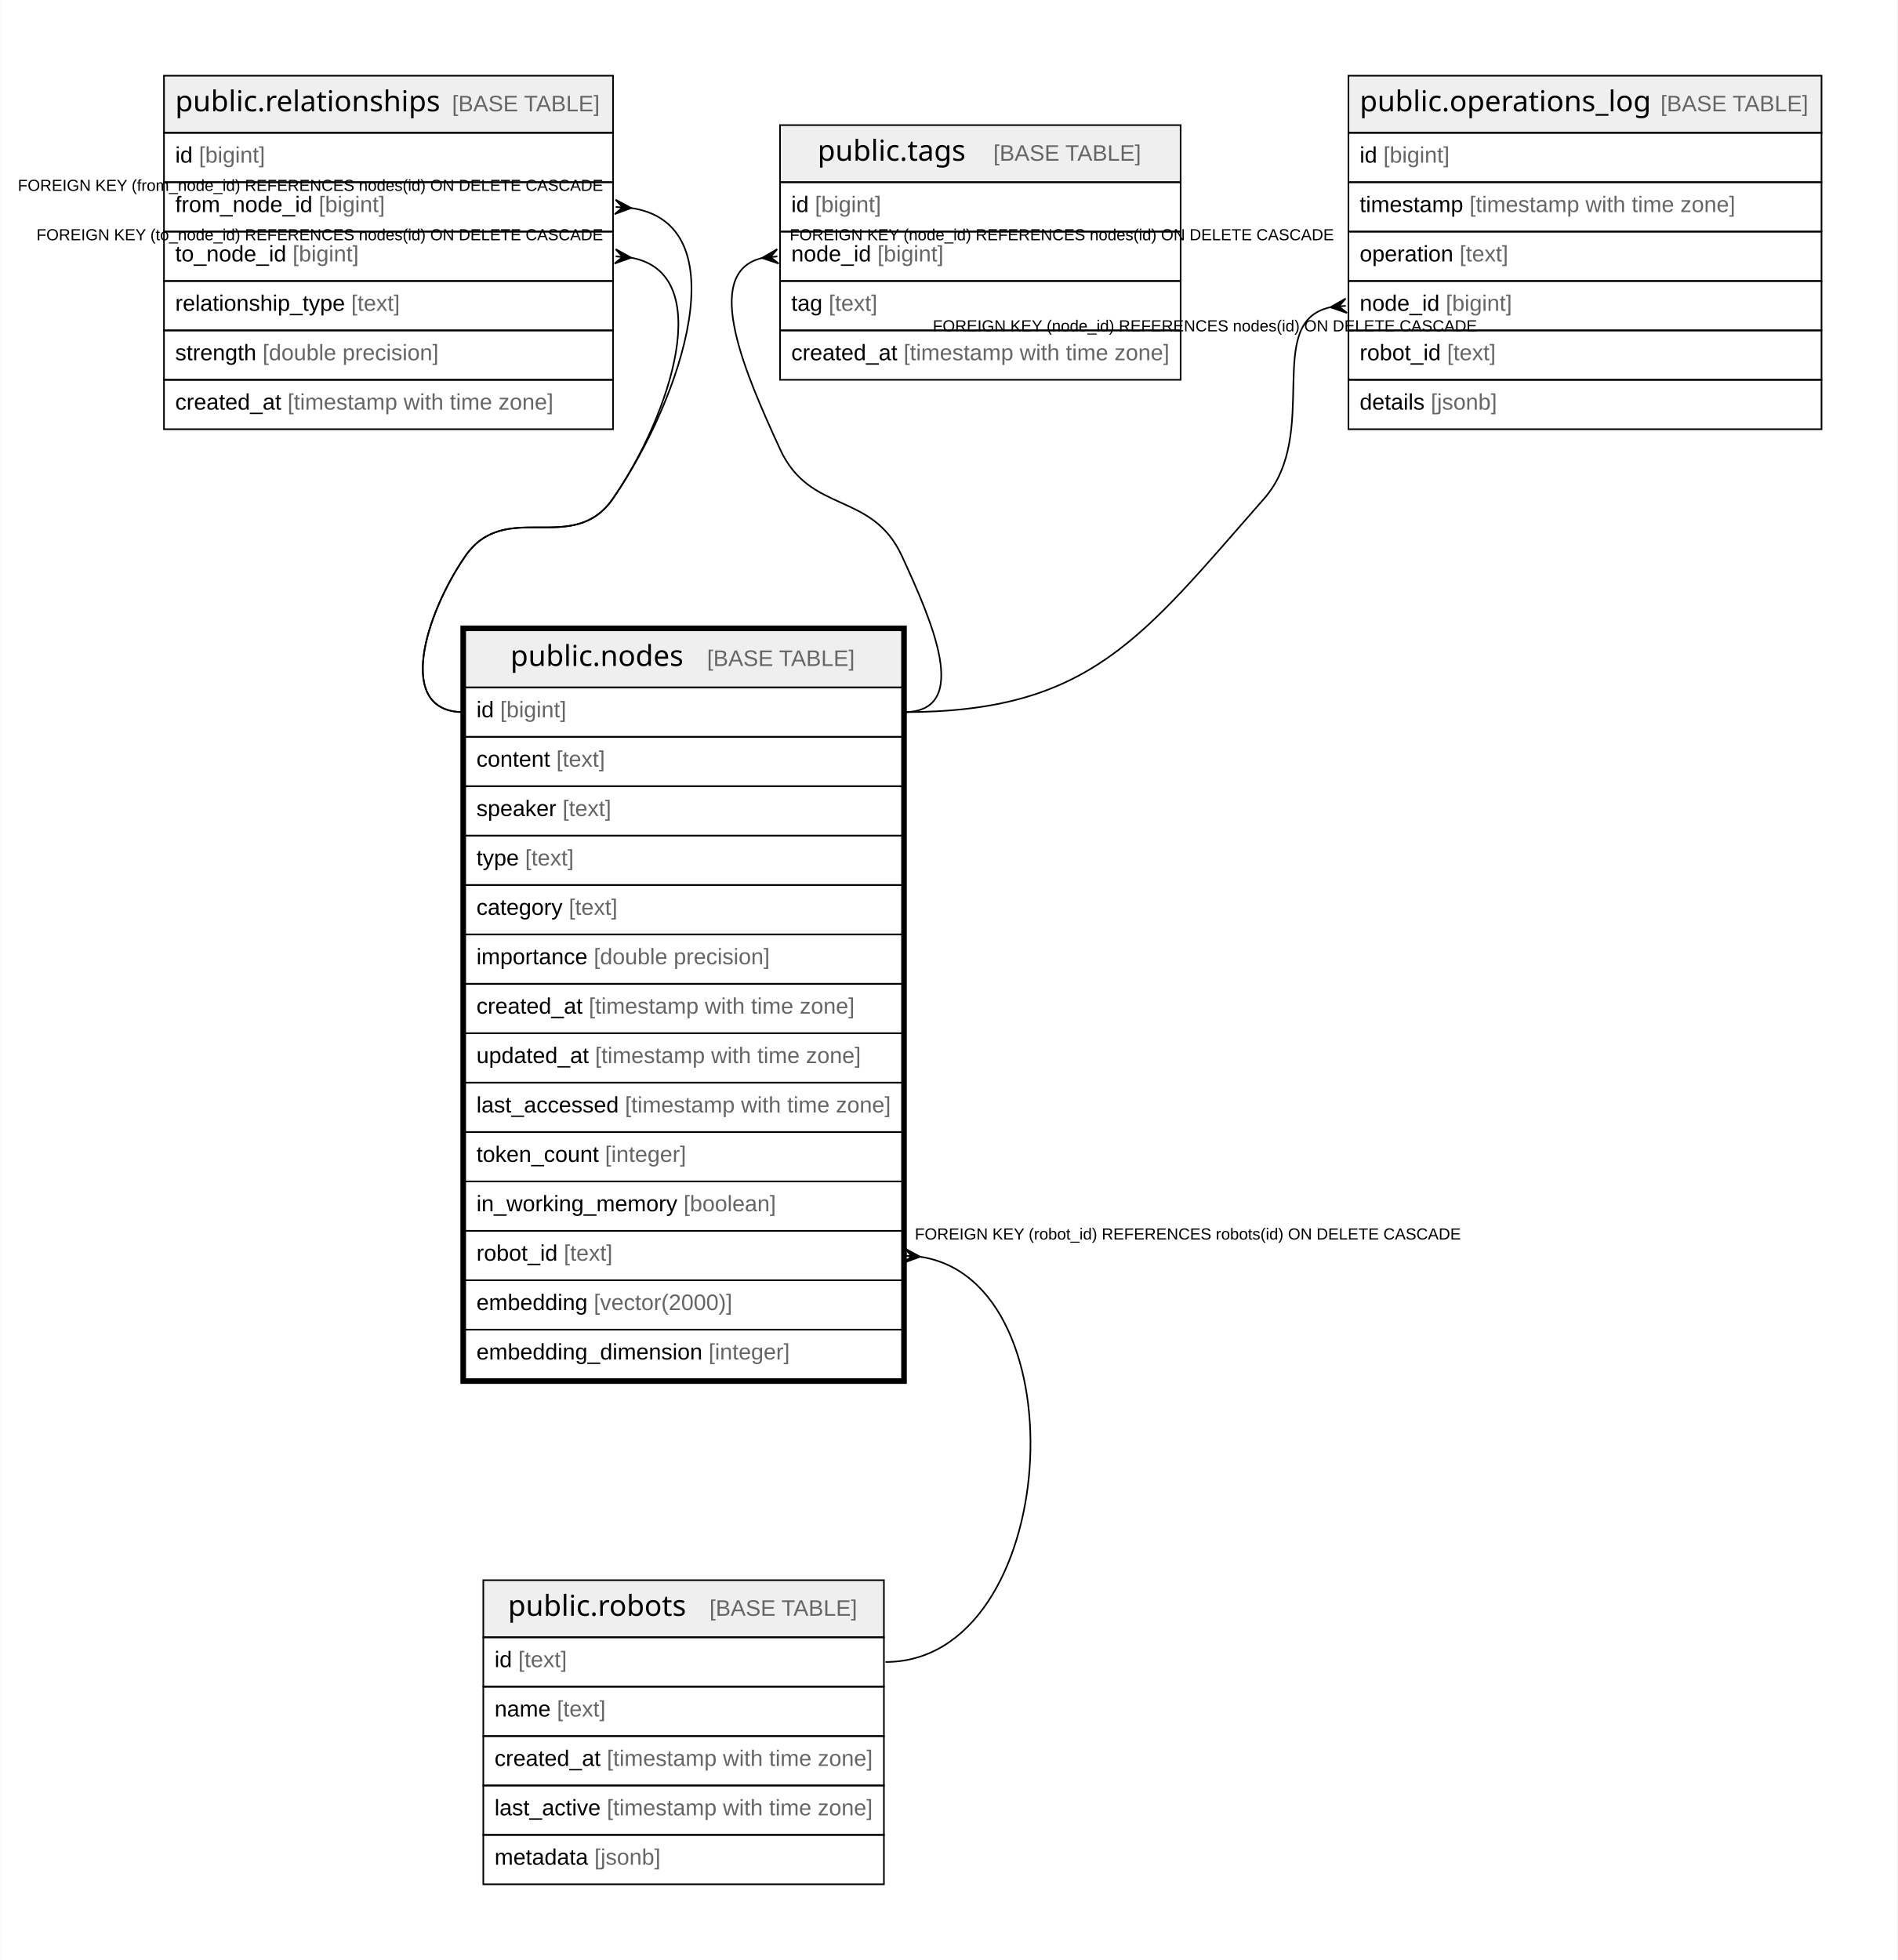
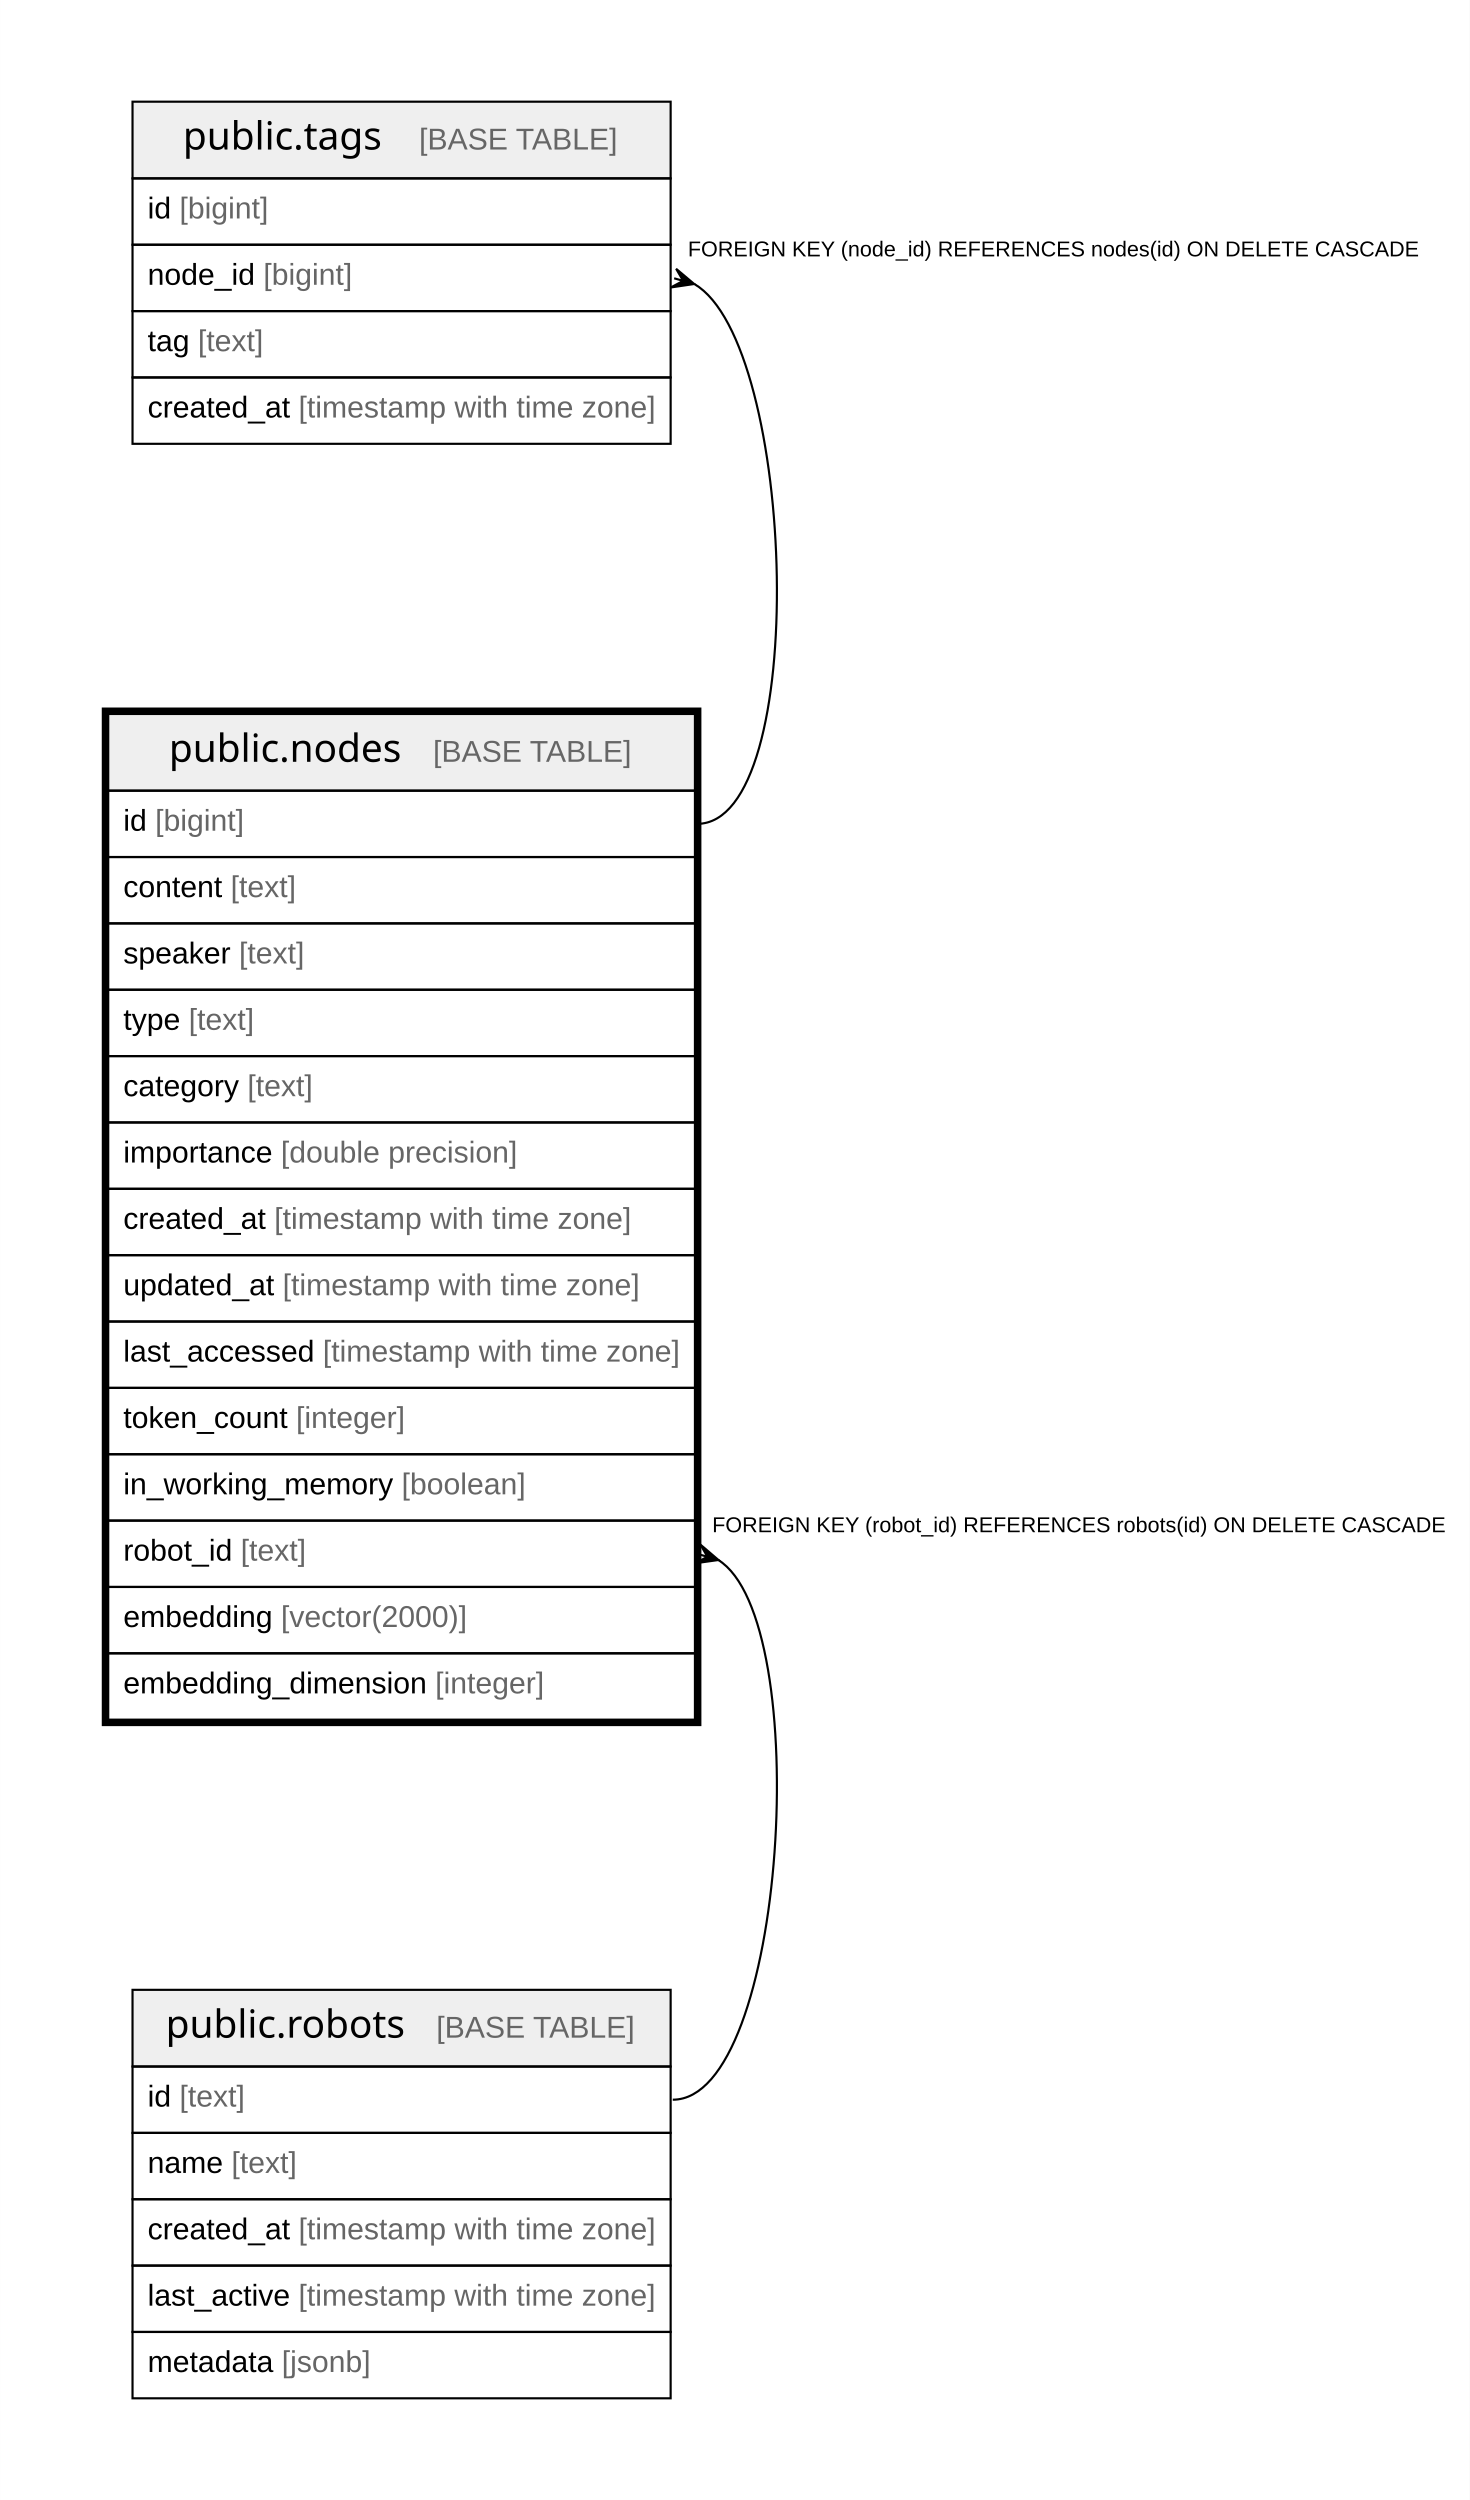
- <svg xmlns="http://www.w3.org/2000/svg" width="1183pt" height="1222pt" viewBox="0.00 0.00 1182.80 1222.00">
-   <g id="graph0" class="graph" transform="scale(1 1) rotate(0) translate(4 1218)">
-     <polygon fill="white" stroke="none" points="-4,4 -4,-1218 1178.8,-1218 1178.8,4 -4,4" />
+ <svg xmlns="http://www.w3.org/2000/svg" width="682pt" height="1160pt" viewBox="0.00 0.00 682.17 1160.40">
+   <g id="graph0" class="graph" transform="scale(1 1) rotate(0) translate(4 1156.4)">
+     <polygon fill="white" stroke="none" points="-4,4 -4,-1156.4 678.17,-1156.4 678.17,4 -4,4" />
    <g id="node1" class="node">
-       <polygon fill="#efefef" stroke="none" points="285.96,-789.4 285.96,-825 558.29,-825 558.29,-789.4 285.96,-789.4" />
-       <polygon fill="none" stroke="black" points="285.96,-789.4 285.96,-825 558.29,-825 558.29,-789.4 285.96,-789.4" />
-       <text text-anchor="start" x="314.14" y="-802.8" font-family="Arial Bold" font-size="18.00">public.nodes</text>
-       <text text-anchor="start" x="405.62" y="-802.8" font-family="Arial" font-size="14.00">    </text>
-       <text text-anchor="start" x="436.74" y="-802.8" font-family="Arial" font-size="14.00" fill="#666666">[BASE TABLE]</text>
-       <polygon fill="none" stroke="black" points="285.96,-758.6 285.96,-789.4 558.29,-789.4 558.29,-758.6 285.96,-758.6" />
-       <text text-anchor="start" x="292.96" y="-770.8" font-family="Arial" font-size="14.00">id </text>
-       <text text-anchor="start" x="307.75" y="-770.8" font-family="Arial" font-size="14.00" fill="#666666">[bigint]</text>
-       <polygon fill="none" stroke="black" points="285.96,-727.8 285.96,-758.6 558.29,-758.6 558.29,-727.8 285.96,-727.8" />
-       <text text-anchor="start" x="292.96" y="-740" font-family="Arial" font-size="14.00">content </text>
-       <text text-anchor="start" x="342.77" y="-740" font-family="Arial" font-size="14.00" fill="#666666">[text]</text>
-       <polygon fill="none" stroke="black" points="285.96,-697 285.96,-727.8 558.29,-727.8 558.29,-697 285.96,-697" />
-       <text text-anchor="start" x="292.96" y="-709.2" font-family="Arial" font-size="14.00">speaker </text>
-       <text text-anchor="start" x="346.66" y="-709.2" font-family="Arial" font-size="14.00" fill="#666666">[text]</text>
-       <polygon fill="none" stroke="black" points="285.96,-666.2 285.96,-697 558.29,-697 558.29,-666.2 285.96,-666.2" />
-       <text text-anchor="start" x="292.96" y="-678.4" font-family="Arial" font-size="14.00">type </text>
-       <text text-anchor="start" x="323.31" y="-678.4" font-family="Arial" font-size="14.00" fill="#666666">[text]</text>
-       <polygon fill="none" stroke="black" points="285.96,-635.4 285.96,-666.2 558.29,-666.2 558.29,-635.4 285.96,-635.4" />
-       <text text-anchor="start" x="292.96" y="-647.6" font-family="Arial" font-size="14.00">category </text>
-       <text text-anchor="start" x="350.54" y="-647.6" font-family="Arial" font-size="14.00" fill="#666666">[text]</text>
-       <polygon fill="none" stroke="black" points="285.96,-604.6 285.96,-635.4 558.29,-635.4 558.29,-604.6 285.96,-604.6" />
-       <text text-anchor="start" x="292.96" y="-616.8" font-family="Arial" font-size="14.00">importance </text>
-       <text text-anchor="start" x="366.1" y="-616.8" font-family="Arial" font-size="14.00" fill="#666666">[double precision]</text>
-       <polygon fill="none" stroke="black" points="285.96,-573.8 285.96,-604.6 558.29,-604.6 558.29,-573.8 285.96,-573.8" />
-       <text text-anchor="start" x="292.96" y="-586" font-family="Arial" font-size="14.00">created_at </text>
-       <text text-anchor="start" x="363.01" y="-586" font-family="Arial" font-size="14.00" fill="#666666">[timestamp with time zone]</text>
-       <polygon fill="none" stroke="black" points="285.96,-543 285.96,-573.8 558.29,-573.8 558.29,-543 285.96,-543" />
-       <text text-anchor="start" x="292.96" y="-555.2" font-family="Arial" font-size="14.00">updated_at </text>
-       <text text-anchor="start" x="366.92" y="-555.2" font-family="Arial" font-size="14.00" fill="#666666">[timestamp with time zone]</text>
-       <polygon fill="none" stroke="black" points="285.96,-512.2 285.96,-543 558.29,-543 558.29,-512.2 285.96,-512.2" />
-       <text text-anchor="start" x="292.96" y="-524.4" font-family="Arial" font-size="14.00">last_accessed </text>
-       <text text-anchor="start" x="385.57" y="-524.4" font-family="Arial" font-size="14.00" fill="#666666">[timestamp with time zone]</text>
-       <polygon fill="none" stroke="black" points="285.96,-481.4 285.96,-512.2 558.29,-512.2 558.29,-481.4 285.96,-481.4" />
-       <text text-anchor="start" x="292.96" y="-493.6" font-family="Arial" font-size="14.00">token_count </text>
-       <text text-anchor="start" x="373.13" y="-493.6" font-family="Arial" font-size="14.00" fill="#666666">[integer]</text>
-       <polygon fill="none" stroke="black" points="285.96,-450.6 285.96,-481.4 558.29,-481.4 558.29,-450.6 285.96,-450.6" />
-       <text text-anchor="start" x="292.96" y="-462.8" font-family="Arial" font-size="14.00">in_working_memory </text>
-       <text text-anchor="start" x="422.12" y="-462.8" font-family="Arial" font-size="14.00" fill="#666666">[boolean]</text>
-       <polygon fill="none" stroke="black" points="285.96,-419.8 285.96,-450.6 558.29,-450.6 558.29,-419.8 285.96,-419.8" />
-       <text text-anchor="start" x="292.96" y="-432" font-family="Arial" font-size="14.00">robot_id </text>
-       <text text-anchor="start" x="347.44" y="-432" font-family="Arial" font-size="14.00" fill="#666666">[text]</text>
-       <polygon fill="none" stroke="black" points="285.96,-389 285.96,-419.8 558.29,-419.8 558.29,-389 285.96,-389" />
-       <text text-anchor="start" x="292.96" y="-401.2" font-family="Arial" font-size="14.00">embedding </text>
-       <text text-anchor="start" x="366.12" y="-401.2" font-family="Arial" font-size="14.00" fill="#666666">[vector(2000)]</text>
-       <polygon fill="none" stroke="black" points="285.96,-358.2 285.96,-389 558.29,-389 558.29,-358.2 285.96,-358.2" />
-       <text text-anchor="start" x="292.96" y="-370.4" font-family="Arial" font-size="14.00">embedding_dimension </text>
-       <text text-anchor="start" x="437.72" y="-370.4" font-family="Arial" font-size="14.00" fill="#666666">[integer]</text>
-       <polygon fill="none" stroke="black" stroke-width="3" points="284.46,-356.7 284.46,-826.5 559.79,-826.5 559.79,-356.7 284.46,-356.7" />
+       <polygon fill="#efefef" stroke="none" points="46.2,-789.4 46.2,-825 318.53,-825 318.53,-789.4 46.2,-789.4" />
+       <polygon fill="none" stroke="black" points="46.2,-789.4 46.2,-825 318.53,-825 318.53,-789.4 46.2,-789.4" />
+       <text text-anchor="start" x="74.38" y="-802.8" font-family="Arial Bold" font-size="18.00">public.nodes</text>
+       <text text-anchor="start" x="165.86" y="-802.8" font-family="Arial" font-size="14.00">    </text>
+       <text text-anchor="start" x="196.98" y="-802.8" font-family="Arial" font-size="14.00" fill="#666666">[BASE TABLE]</text>
+       <polygon fill="none" stroke="black" points="46.2,-758.6 46.2,-789.4 318.53,-789.4 318.53,-758.6 46.2,-758.6" />
+       <text text-anchor="start" x="53.2" y="-770.8" font-family="Arial" font-size="14.00">id </text>
+       <text text-anchor="start" x="67.99" y="-770.8" font-family="Arial" font-size="14.00" fill="#666666">[bigint]</text>
+       <polygon fill="none" stroke="black" points="46.2,-727.8 46.2,-758.6 318.53,-758.6 318.53,-727.8 46.2,-727.8" />
+       <text text-anchor="start" x="53.2" y="-740" font-family="Arial" font-size="14.00">content </text>
+       <text text-anchor="start" x="103.01" y="-740" font-family="Arial" font-size="14.00" fill="#666666">[text]</text>
+       <polygon fill="none" stroke="black" points="46.2,-697 46.2,-727.8 318.53,-727.8 318.53,-697 46.2,-697" />
+       <text text-anchor="start" x="53.2" y="-709.2" font-family="Arial" font-size="14.00">speaker </text>
+       <text text-anchor="start" x="106.9" y="-709.2" font-family="Arial" font-size="14.00" fill="#666666">[text]</text>
+       <polygon fill="none" stroke="black" points="46.2,-666.2 46.2,-697 318.53,-697 318.53,-666.2 46.2,-666.2" />
+       <text text-anchor="start" x="53.2" y="-678.4" font-family="Arial" font-size="14.00">type </text>
+       <text text-anchor="start" x="83.55" y="-678.4" font-family="Arial" font-size="14.00" fill="#666666">[text]</text>
+       <polygon fill="none" stroke="black" points="46.2,-635.4 46.2,-666.2 318.53,-666.2 318.53,-635.4 46.2,-635.4" />
+       <text text-anchor="start" x="53.2" y="-647.6" font-family="Arial" font-size="14.00">category </text>
+       <text text-anchor="start" x="110.79" y="-647.6" font-family="Arial" font-size="14.00" fill="#666666">[text]</text>
+       <polygon fill="none" stroke="black" points="46.2,-604.6 46.2,-635.4 318.53,-635.4 318.53,-604.6 46.2,-604.6" />
+       <text text-anchor="start" x="53.2" y="-616.8" font-family="Arial" font-size="14.00">importance </text>
+       <text text-anchor="start" x="126.34" y="-616.8" font-family="Arial" font-size="14.00" fill="#666666">[double precision]</text>
+       <polygon fill="none" stroke="black" points="46.2,-573.8 46.2,-604.6 318.53,-604.6 318.53,-573.8 46.2,-573.8" />
+       <text text-anchor="start" x="53.2" y="-586" font-family="Arial" font-size="14.00">created_at </text>
+       <text text-anchor="start" x="123.25" y="-586" font-family="Arial" font-size="14.00" fill="#666666">[timestamp with time zone]</text>
+       <polygon fill="none" stroke="black" points="46.2,-543 46.2,-573.8 318.53,-573.8 318.53,-543 46.2,-543" />
+       <text text-anchor="start" x="53.2" y="-555.2" font-family="Arial" font-size="14.00">updated_at </text>
+       <text text-anchor="start" x="127.16" y="-555.2" font-family="Arial" font-size="14.00" fill="#666666">[timestamp with time zone]</text>
+       <polygon fill="none" stroke="black" points="46.2,-512.2 46.2,-543 318.53,-543 318.53,-512.2 46.2,-512.2" />
+       <text text-anchor="start" x="53.2" y="-524.4" font-family="Arial" font-size="14.00">last_accessed </text>
+       <text text-anchor="start" x="145.81" y="-524.4" font-family="Arial" font-size="14.00" fill="#666666">[timestamp with time zone]</text>
+       <polygon fill="none" stroke="black" points="46.2,-481.4 46.2,-512.2 318.53,-512.2 318.53,-481.4 46.2,-481.4" />
+       <text text-anchor="start" x="53.2" y="-493.6" font-family="Arial" font-size="14.00">token_count </text>
+       <text text-anchor="start" x="133.37" y="-493.6" font-family="Arial" font-size="14.00" fill="#666666">[integer]</text>
+       <polygon fill="none" stroke="black" points="46.2,-450.6 46.2,-481.4 318.53,-481.4 318.53,-450.6 46.2,-450.6" />
+       <text text-anchor="start" x="53.2" y="-462.8" font-family="Arial" font-size="14.00">in_working_memory </text>
+       <text text-anchor="start" x="182.36" y="-462.8" font-family="Arial" font-size="14.00" fill="#666666">[boolean]</text>
+       <polygon fill="none" stroke="black" points="46.2,-419.8 46.2,-450.6 318.53,-450.6 318.53,-419.8 46.2,-419.8" />
+       <text text-anchor="start" x="53.2" y="-432" font-family="Arial" font-size="14.00">robot_id </text>
+       <text text-anchor="start" x="107.68" y="-432" font-family="Arial" font-size="14.00" fill="#666666">[text]</text>
+       <polygon fill="none" stroke="black" points="46.2,-389 46.2,-419.8 318.53,-419.8 318.53,-389 46.2,-389" />
+       <text text-anchor="start" x="53.2" y="-401.2" font-family="Arial" font-size="14.00">embedding </text>
+       <text text-anchor="start" x="126.37" y="-401.2" font-family="Arial" font-size="14.00" fill="#666666">[vector(2000)]</text>
+       <polygon fill="none" stroke="black" points="46.2,-358.2 46.2,-389 318.53,-389 318.53,-358.2 46.2,-358.2" />
+       <text text-anchor="start" x="53.2" y="-370.4" font-family="Arial" font-size="14.00">embedding_dimension </text>
+       <text text-anchor="start" x="197.96" y="-370.4" font-family="Arial" font-size="14.00" fill="#666666">[integer]</text>
+       <polygon fill="none" stroke="black" stroke-width="3" points="44.7,-356.7 44.7,-826.5 320.03,-826.5 320.03,-356.7 44.7,-356.7" />
    </g>
-     <g id="node5" class="node">
-       <polygon fill="#efefef" stroke="none" points="297.24,-197.2 297.24,-232.8 547.01,-232.8 547.01,-197.2 297.24,-197.2" />
-       <polygon fill="none" stroke="black" points="297.24,-197.2 297.24,-232.8 547.01,-232.8 547.01,-197.2 297.24,-197.2" />
-       <text text-anchor="start" x="312.63" y="-210.6" font-family="Arial Bold" font-size="18.00">public.robots</text>
-       <text text-anchor="start" x="407.12" y="-210.6" font-family="Arial" font-size="14.00">    </text>
-       <text text-anchor="start" x="438.24" y="-210.6" font-family="Arial" font-size="14.00" fill="#666666">[BASE TABLE]</text>
-       <polygon fill="none" stroke="black" points="297.24,-166.4 297.24,-197.2 547.01,-197.2 547.01,-166.4 297.24,-166.4" />
-       <text text-anchor="start" x="304.24" y="-178.6" font-family="Arial" font-size="14.00">id </text>
-       <text text-anchor="start" x="319.02" y="-178.6" font-family="Arial" font-size="14.00" fill="#666666">[text]</text>
-       <polygon fill="none" stroke="black" points="297.24,-135.6 297.24,-166.4 547.01,-166.4 547.01,-135.6 297.24,-135.6" />
-       <text text-anchor="start" x="304.24" y="-147.8" font-family="Arial" font-size="14.00">name </text>
-       <text text-anchor="start" x="343.15" y="-147.8" font-family="Arial" font-size="14.00" fill="#666666">[text]</text>
-       <polygon fill="none" stroke="black" points="297.24,-104.8 297.24,-135.6 547.01,-135.6 547.01,-104.8 297.24,-104.8" />
-       <text text-anchor="start" x="304.24" y="-117" font-family="Arial" font-size="14.00">created_at </text>
-       <text text-anchor="start" x="374.29" y="-117" font-family="Arial" font-size="14.00" fill="#666666">[timestamp with time zone]</text>
-       <polygon fill="none" stroke="black" points="297.24,-74 297.24,-104.8 547.01,-104.8 547.01,-74 297.24,-74" />
-       <text text-anchor="start" x="304.24" y="-86.2" font-family="Arial" font-size="14.00">last_active </text>
-       <text text-anchor="start" x="374.27" y="-86.2" font-family="Arial" font-size="14.00" fill="#666666">[timestamp with time zone]</text>
-       <polygon fill="none" stroke="black" points="297.24,-43.2 297.24,-74 547.01,-74 547.01,-43.2 297.24,-43.2" />
-       <text text-anchor="start" x="304.24" y="-55.4" font-family="Arial" font-size="14.00">metadata </text>
-       <text text-anchor="start" x="366.5" y="-55.4" font-family="Arial" font-size="14.00" fill="#666666">[jsonb]</text>
+     <g id="node3" class="node">
+       <polygon fill="#efefef" stroke="none" points="57.48,-197.2 57.48,-232.8 307.25,-232.8 307.25,-197.2 57.48,-197.2" />
+       <polygon fill="none" stroke="black" points="57.48,-197.2 57.48,-232.8 307.25,-232.8 307.25,-197.2 57.48,-197.2" />
+       <text text-anchor="start" x="72.87" y="-210.6" font-family="Arial Bold" font-size="18.00">public.robots</text>
+       <text text-anchor="start" x="167.37" y="-210.6" font-family="Arial" font-size="14.00">    </text>
+       <text text-anchor="start" x="198.48" y="-210.6" font-family="Arial" font-size="14.00" fill="#666666">[BASE TABLE]</text>
+       <polygon fill="none" stroke="black" points="57.48,-166.4 57.48,-197.2 307.25,-197.2 307.25,-166.4 57.48,-166.4" />
+       <text text-anchor="start" x="64.48" y="-178.6" font-family="Arial" font-size="14.00">id </text>
+       <text text-anchor="start" x="79.27" y="-178.6" font-family="Arial" font-size="14.00" fill="#666666">[text]</text>
+       <polygon fill="none" stroke="black" points="57.48,-135.6 57.48,-166.4 307.25,-166.4 307.25,-135.6 57.48,-135.6" />
+       <text text-anchor="start" x="64.48" y="-147.8" font-family="Arial" font-size="14.00">name </text>
+       <text text-anchor="start" x="103.39" y="-147.8" font-family="Arial" font-size="14.00" fill="#666666">[text]</text>
+       <polygon fill="none" stroke="black" points="57.48,-104.8 57.48,-135.6 307.25,-135.6 307.25,-104.8 57.48,-104.8" />
+       <text text-anchor="start" x="64.48" y="-117" font-family="Arial" font-size="14.00">created_at </text>
+       <text text-anchor="start" x="134.53" y="-117" font-family="Arial" font-size="14.00" fill="#666666">[timestamp with time zone]</text>
+       <polygon fill="none" stroke="black" points="57.48,-74 57.48,-104.8 307.25,-104.8 307.25,-74 57.48,-74" />
+       <text text-anchor="start" x="64.48" y="-86.2" font-family="Arial" font-size="14.00">last_active </text>
+       <text text-anchor="start" x="134.51" y="-86.2" font-family="Arial" font-size="14.00" fill="#666666">[timestamp with time zone]</text>
+       <polygon fill="none" stroke="black" points="57.48,-43.2 57.48,-74 307.25,-74 307.25,-43.2 57.48,-43.2" />
+       <text text-anchor="start" x="64.48" y="-55.4" font-family="Arial" font-size="14.00">metadata </text>
+       <text text-anchor="start" x="126.74" y="-55.4" font-family="Arial" font-size="14.00" fill="#666666">[jsonb]</text>
    </g>
-     <g id="edge5" class="edge">
-       <path fill="none" stroke="black" d="M569.5,-434.47C671.22,-419.61 657.22,-181.8 548.01,-181.8" />
-       <polygon fill="black" stroke="black" points="569.6,-434.47 559.3,-430.69 564.28,-434.84 559.96,-435.15 559.96,-435.15 559.96,-435.15 564.28,-434.84 559.94,-439.66 569.6,-434.47" />
-       <text text-anchor="start" x="566.29" y="-445.2" font-family="Arial" font-size="10.00">FOREIGN KEY (robot_id) REFERENCES robots(id) ON DELETE CASCADE</text>
+     <g id="edge2" class="edge">
+       <path fill="none" stroke="black" d="M329.31,-432.35C374.31,-404.51 361.09,-181.8 308.25,-181.8" />
+       <polygon fill="black" stroke="black" points="329.45,-432.31 318.59,-430.79 324.33,-433.8 320.17,-435.01 320.17,-435.01 320.17,-435.01 324.33,-433.8 321.11,-439.43 329.45,-432.31" />
+       <text text-anchor="start" x="326.53" y="-445.2" font-family="Arial" font-size="10.00">FOREIGN KEY (robot_id) REFERENCES robots(id) ON DELETE CASCADE</text>
    </g>
    <g id="node2" class="node">
-       <polygon fill="#efefef" stroke="none" points="98.14,-1135.2 98.14,-1170.8 378.11,-1170.8 378.11,-1135.2 98.14,-1135.2" />
-       <polygon fill="none" stroke="black" points="98.14,-1135.2 98.14,-1170.8 378.11,-1170.8 378.11,-1135.2 98.14,-1135.2" />
-       <text text-anchor="start" x="105.14" y="-1148.6" font-family="Arial Bold" font-size="18.00">public.relationships</text>
-       <text text-anchor="start" x="246.62" y="-1148.6" font-family="Arial" font-size="14.00">    </text>
-       <text text-anchor="start" x="277.74" y="-1148.6" font-family="Arial" font-size="14.00" fill="#666666">[BASE TABLE]</text>
-       <polygon fill="none" stroke="black" points="98.14,-1104.4 98.14,-1135.2 378.11,-1135.2 378.11,-1104.4 98.14,-1104.4" />
-       <text text-anchor="start" x="105.14" y="-1116.6" font-family="Arial" font-size="14.00">id </text>
-       <text text-anchor="start" x="119.93" y="-1116.6" font-family="Arial" font-size="14.00" fill="#666666">[bigint]</text>
-       <polygon fill="none" stroke="black" points="98.14,-1073.6 98.14,-1104.4 378.11,-1104.4 378.11,-1073.6 98.14,-1073.6" />
-       <text text-anchor="start" x="105.14" y="-1085.8" font-family="Arial" font-size="14.00">from_node_id </text>
-       <text text-anchor="start" x="194.64" y="-1085.8" font-family="Arial" font-size="14.00" fill="#666666">[bigint]</text>
-       <polygon fill="none" stroke="black" points="98.14,-1042.8 98.14,-1073.6 378.11,-1073.6 378.11,-1042.8 98.14,-1042.8" />
-       <text text-anchor="start" x="105.14" y="-1055" font-family="Arial" font-size="14.00">to_node_id </text>
-       <text text-anchor="start" x="178.32" y="-1055" font-family="Arial" font-size="14.00" fill="#666666">[bigint]</text>
-       <polygon fill="none" stroke="black" points="98.14,-1012 98.14,-1042.8 378.11,-1042.8 378.11,-1012 98.14,-1012" />
-       <text text-anchor="start" x="105.14" y="-1024.2" font-family="Arial" font-size="14.00">relationship_type </text>
-       <text text-anchor="start" x="214.88" y="-1024.2" font-family="Arial" font-size="14.00" fill="#666666">[text]</text>
-       <polygon fill="none" stroke="black" points="98.14,-981.2 98.14,-1012 378.11,-1012 378.11,-981.2 98.14,-981.2" />
-       <text text-anchor="start" x="105.14" y="-993.4" font-family="Arial" font-size="14.00">strength </text>
-       <text text-anchor="start" x="159.62" y="-993.4" font-family="Arial" font-size="14.00" fill="#666666">[double precision]</text>
-       <polygon fill="none" stroke="black" points="98.14,-950.4 98.14,-981.2 378.11,-981.2 378.11,-950.4 98.14,-950.4" />
-       <text text-anchor="start" x="105.14" y="-962.6" font-family="Arial" font-size="14.00">created_at </text>
-       <text text-anchor="start" x="175.19" y="-962.6" font-family="Arial" font-size="14.00" fill="#666666">[timestamp with time zone]</text>
+       <polygon fill="#efefef" stroke="none" points="57.48,-1073.6 57.48,-1109.2 307.25,-1109.2 307.25,-1073.6 57.48,-1073.6" />
+       <polygon fill="none" stroke="black" points="57.48,-1073.6 57.48,-1109.2 307.25,-1109.2 307.25,-1073.6 57.48,-1073.6" />
+       <text text-anchor="start" x="80.88" y="-1087" font-family="Arial Bold" font-size="18.00">public.tags</text>
+       <text text-anchor="start" x="159.36" y="-1087" font-family="Arial" font-size="14.00">    </text>
+       <text text-anchor="start" x="190.48" y="-1087" font-family="Arial" font-size="14.00" fill="#666666">[BASE TABLE]</text>
+       <polygon fill="none" stroke="black" points="57.48,-1042.8 57.48,-1073.6 307.25,-1073.6 307.25,-1042.8 57.48,-1042.8" />
+       <text text-anchor="start" x="64.48" y="-1055" font-family="Arial" font-size="14.00">id </text>
+       <text text-anchor="start" x="79.27" y="-1055" font-family="Arial" font-size="14.00" fill="#666666">[bigint]</text>
+       <polygon fill="none" stroke="black" points="57.48,-1012 57.48,-1042.8 307.25,-1042.8 307.25,-1012 57.48,-1012" />
+       <text text-anchor="start" x="64.48" y="-1024.2" font-family="Arial" font-size="14.00">node_id </text>
+       <text text-anchor="start" x="118.2" y="-1024.2" font-family="Arial" font-size="14.00" fill="#666666">[bigint]</text>
+       <polygon fill="none" stroke="black" points="57.48,-981.2 57.48,-1012 307.25,-1012 307.25,-981.2 57.48,-981.2" />
+       <text text-anchor="start" x="64.48" y="-993.4" font-family="Arial" font-size="14.00">tag </text>
+       <text text-anchor="start" x="87.83" y="-993.4" font-family="Arial" font-size="14.00" fill="#666666">[text]</text>
+       <polygon fill="none" stroke="black" points="57.48,-950.4 57.48,-981.2 307.25,-981.2 307.25,-950.4 57.48,-950.4" />
+       <text text-anchor="start" x="64.48" y="-962.6" font-family="Arial" font-size="14.00">created_at </text>
+       <text text-anchor="start" x="134.53" y="-962.6" font-family="Arial" font-size="14.00" fill="#666666">[timestamp with time zone]</text>
    </g>
    <g id="edge1" class="edge">
-       <path fill="none" stroke="black" d="M389.3,-1088.32C456.65,-1078.75 421.8,-970.81 378.11,-907.2 353.21,-870.96 310.94,-907.38 285.96,-871.2 261.41,-835.65 241.76,-774 284.96,-774" />
-       <polygon fill="black" stroke="black" points="389.42,-1088.31 379.14,-1084.49 384.1,-1088.67 379.77,-1088.96 379.77,-1088.96 379.77,-1088.96 384.1,-1088.67 379.74,-1093.47 389.42,-1088.31" />
-       <text text-anchor="start" x="7" y="-1099" font-family="Arial" font-size="10.00">FOREIGN KEY (from_node_id) REFERENCES nodes(id) ON DELETE CASCADE</text>
-     </g>
-     <g id="edge2" class="edge">
-       <path fill="none" stroke="black" d="M389.26,-1057.36C442.91,-1047.85 414.06,-959.47 378.11,-907.2 353.19,-870.97 310.94,-907.38 285.96,-871.2 261.41,-835.65 241.76,-774 284.96,-774" />
-       <polygon fill="black" stroke="black" points="389.41,-1057.35 379.07,-1053.69 384.09,-1057.79 379.77,-1058.15 379.77,-1058.15 379.77,-1058.15 384.09,-1057.79 379.81,-1062.66 389.41,-1057.35" />
-       <text text-anchor="start" x="18.66" y="-1068.2" font-family="Arial" font-size="10.00">FOREIGN KEY (to_node_id) REFERENCES nodes(id) ON DELETE CASCADE</text>
-     </g>
-     <g id="node3" class="node">
-       <polygon fill="#efefef" stroke="none" points="482.24,-1104.4 482.24,-1140 732.01,-1140 732.01,-1104.4 482.24,-1104.4" />
-       <polygon fill="none" stroke="black" points="482.24,-1104.4 482.24,-1140 732.01,-1140 732.01,-1104.4 482.24,-1104.4" />
-       <text text-anchor="start" x="505.64" y="-1117.8" font-family="Arial Bold" font-size="18.00">public.tags</text>
-       <text text-anchor="start" x="584.12" y="-1117.8" font-family="Arial" font-size="14.00">    </text>
-       <text text-anchor="start" x="615.24" y="-1117.8" font-family="Arial" font-size="14.00" fill="#666666">[BASE TABLE]</text>
-       <polygon fill="none" stroke="black" points="482.24,-1073.6 482.24,-1104.4 732.01,-1104.4 732.01,-1073.6 482.24,-1073.6" />
-       <text text-anchor="start" x="489.24" y="-1085.8" font-family="Arial" font-size="14.00">id </text>
-       <text text-anchor="start" x="504.02" y="-1085.8" font-family="Arial" font-size="14.00" fill="#666666">[bigint]</text>
-       <polygon fill="none" stroke="black" points="482.24,-1042.8 482.24,-1073.6 732.01,-1073.6 732.01,-1042.8 482.24,-1042.8" />
-       <text text-anchor="start" x="489.24" y="-1055" font-family="Arial" font-size="14.00">node_id </text>
-       <text text-anchor="start" x="542.96" y="-1055" font-family="Arial" font-size="14.00" fill="#666666">[bigint]</text>
-       <polygon fill="none" stroke="black" points="482.24,-1012 482.24,-1042.8 732.01,-1042.8 732.01,-1012 482.24,-1012" />
-       <text text-anchor="start" x="489.24" y="-1024.2" font-family="Arial" font-size="14.00">tag </text>
-       <text text-anchor="start" x="512.59" y="-1024.2" font-family="Arial" font-size="14.00" fill="#666666">[text]</text>
-       <polygon fill="none" stroke="black" points="482.24,-981.2 482.24,-1012 732.01,-1012 732.01,-981.2 482.24,-981.2" />
-       <text text-anchor="start" x="489.24" y="-993.4" font-family="Arial" font-size="14.00">created_at </text>
-       <text text-anchor="start" x="559.29" y="-993.4" font-family="Arial" font-size="14.00" fill="#666666">[timestamp with time zone]</text>
-     </g>
-     <g id="edge3" class="edge">
-       <path fill="none" stroke="black" d="M471.21,-1057.17C432.29,-1048.24 461.57,-983.16 482.24,-938 500.96,-897.09 539.53,-912.09 558.29,-871.2 576.31,-831.93 602.49,-774 559.29,-774" />
-       <polygon fill="black" stroke="black" points="470.96,-1057.15 480.45,-1062.64 476.26,-1057.69 480.57,-1058.13 480.57,-1058.13 480.57,-1058.13 476.26,-1057.69 481.36,-1053.69 470.96,-1057.15" />
-       <text text-anchor="start" x="488.24" y="-1068.2" font-family="Arial" font-size="10.00">FOREIGN KEY (node_id) REFERENCES nodes(id) ON DELETE CASCADE</text>
-     </g>
-     <g id="node4" class="node">
-       <polygon fill="#efefef" stroke="none" points="836.64,-1135.2 836.64,-1170.8 1131.6,-1170.8 1131.6,-1135.2 836.64,-1135.2" />
-       <polygon fill="none" stroke="black" points="836.64,-1135.2 836.64,-1170.8 1131.6,-1170.8 1131.6,-1135.2 836.64,-1135.2" />
-       <text text-anchor="start" x="843.64" y="-1148.6" font-family="Arial Bold" font-size="18.00">public.operations_log</text>
-       <text text-anchor="start" x="1000.12" y="-1148.6" font-family="Arial" font-size="14.00">    </text>
-       <text text-anchor="start" x="1031.23" y="-1148.6" font-family="Arial" font-size="14.00" fill="#666666">[BASE TABLE]</text>
-       <polygon fill="none" stroke="black" points="836.64,-1104.4 836.64,-1135.2 1131.6,-1135.2 1131.6,-1104.4 836.64,-1104.4" />
-       <text text-anchor="start" x="843.64" y="-1116.6" font-family="Arial" font-size="14.00">id </text>
-       <text text-anchor="start" x="858.43" y="-1116.6" font-family="Arial" font-size="14.00" fill="#666666">[bigint]</text>
-       <polygon fill="none" stroke="black" points="836.64,-1073.6 836.64,-1104.4 1131.6,-1104.4 1131.6,-1073.6 836.64,-1073.6" />
-       <text text-anchor="start" x="843.64" y="-1085.8" font-family="Arial" font-size="14.00">timestamp </text>
-       <text text-anchor="start" x="912.11" y="-1085.8" font-family="Arial" font-size="14.00" fill="#666666">[timestamp with time zone]</text>
-       <polygon fill="none" stroke="black" points="836.64,-1042.8 836.64,-1073.6 1131.6,-1073.6 1131.6,-1042.8 836.64,-1042.8" />
-       <text text-anchor="start" x="843.64" y="-1055" font-family="Arial" font-size="14.00">operation </text>
-       <text text-anchor="start" x="905.91" y="-1055" font-family="Arial" font-size="14.00" fill="#666666">[text]</text>
-       <polygon fill="none" stroke="black" points="836.64,-1012 836.64,-1042.8 1131.6,-1042.8 1131.6,-1012 836.64,-1012" />
-       <text text-anchor="start" x="843.64" y="-1024.2" font-family="Arial" font-size="14.00">node_id </text>
-       <text text-anchor="start" x="897.36" y="-1024.2" font-family="Arial" font-size="14.00" fill="#666666">[bigint]</text>
-       <polygon fill="none" stroke="black" points="836.64,-981.2 836.64,-1012 1131.6,-1012 1131.6,-981.2 836.64,-981.2" />
-       <text text-anchor="start" x="843.64" y="-993.4" font-family="Arial" font-size="14.00">robot_id </text>
-       <text text-anchor="start" x="898.13" y="-993.4" font-family="Arial" font-size="14.00" fill="#666666">[text]</text>
-       <polygon fill="none" stroke="black" points="836.64,-950.4 836.64,-981.2 1131.6,-981.2 1131.6,-950.4 836.64,-950.4" />
-       <text text-anchor="start" x="843.64" y="-962.6" font-family="Arial" font-size="14.00">details </text>
-       <text text-anchor="start" x="888" y="-962.6" font-family="Arial" font-size="14.00" fill="#666666">[jsonb]</text>
-     </g>
-     <g id="edge4" class="edge">
-       <path fill="none" stroke="black" d="M825.37,-1026.42C783.12,-1017.38 819.92,-947.98 784.12,-907.2 707.5,-819.91 675.44,-774 559.29,-774" />
-       <polygon fill="black" stroke="black" points="825.36,-1026.42 834.88,-1031.85 830.67,-1026.92 834.98,-1027.34 834.98,-1027.34 834.98,-1027.34 830.67,-1026.92 835.74,-1022.89 825.36,-1026.42" />
-       <text text-anchor="start" x="577.48" y="-1011.4" font-family="Arial" font-size="10.00">FOREIGN KEY (node_id) REFERENCES nodes(id) ON DELETE CASCADE</text>
+       <path fill="none" stroke="black" d="M318.29,-1024.55C365.76,-996.71 372.37,-774 319.53,-774" />
+       <polygon fill="black" stroke="black" points="318.19,-1024.58 307.34,-1022.98 313.06,-1026.04 308.89,-1027.22 308.89,-1027.22 308.89,-1027.22 313.06,-1026.04 309.8,-1031.64 318.19,-1024.58" />
+       <text text-anchor="start" x="315.25" y="-1037.4" font-family="Arial" font-size="10.00">FOREIGN KEY (node_id) REFERENCES nodes(id) ON DELETE CASCADE</text>
    </g>
  </g>
</svg>
